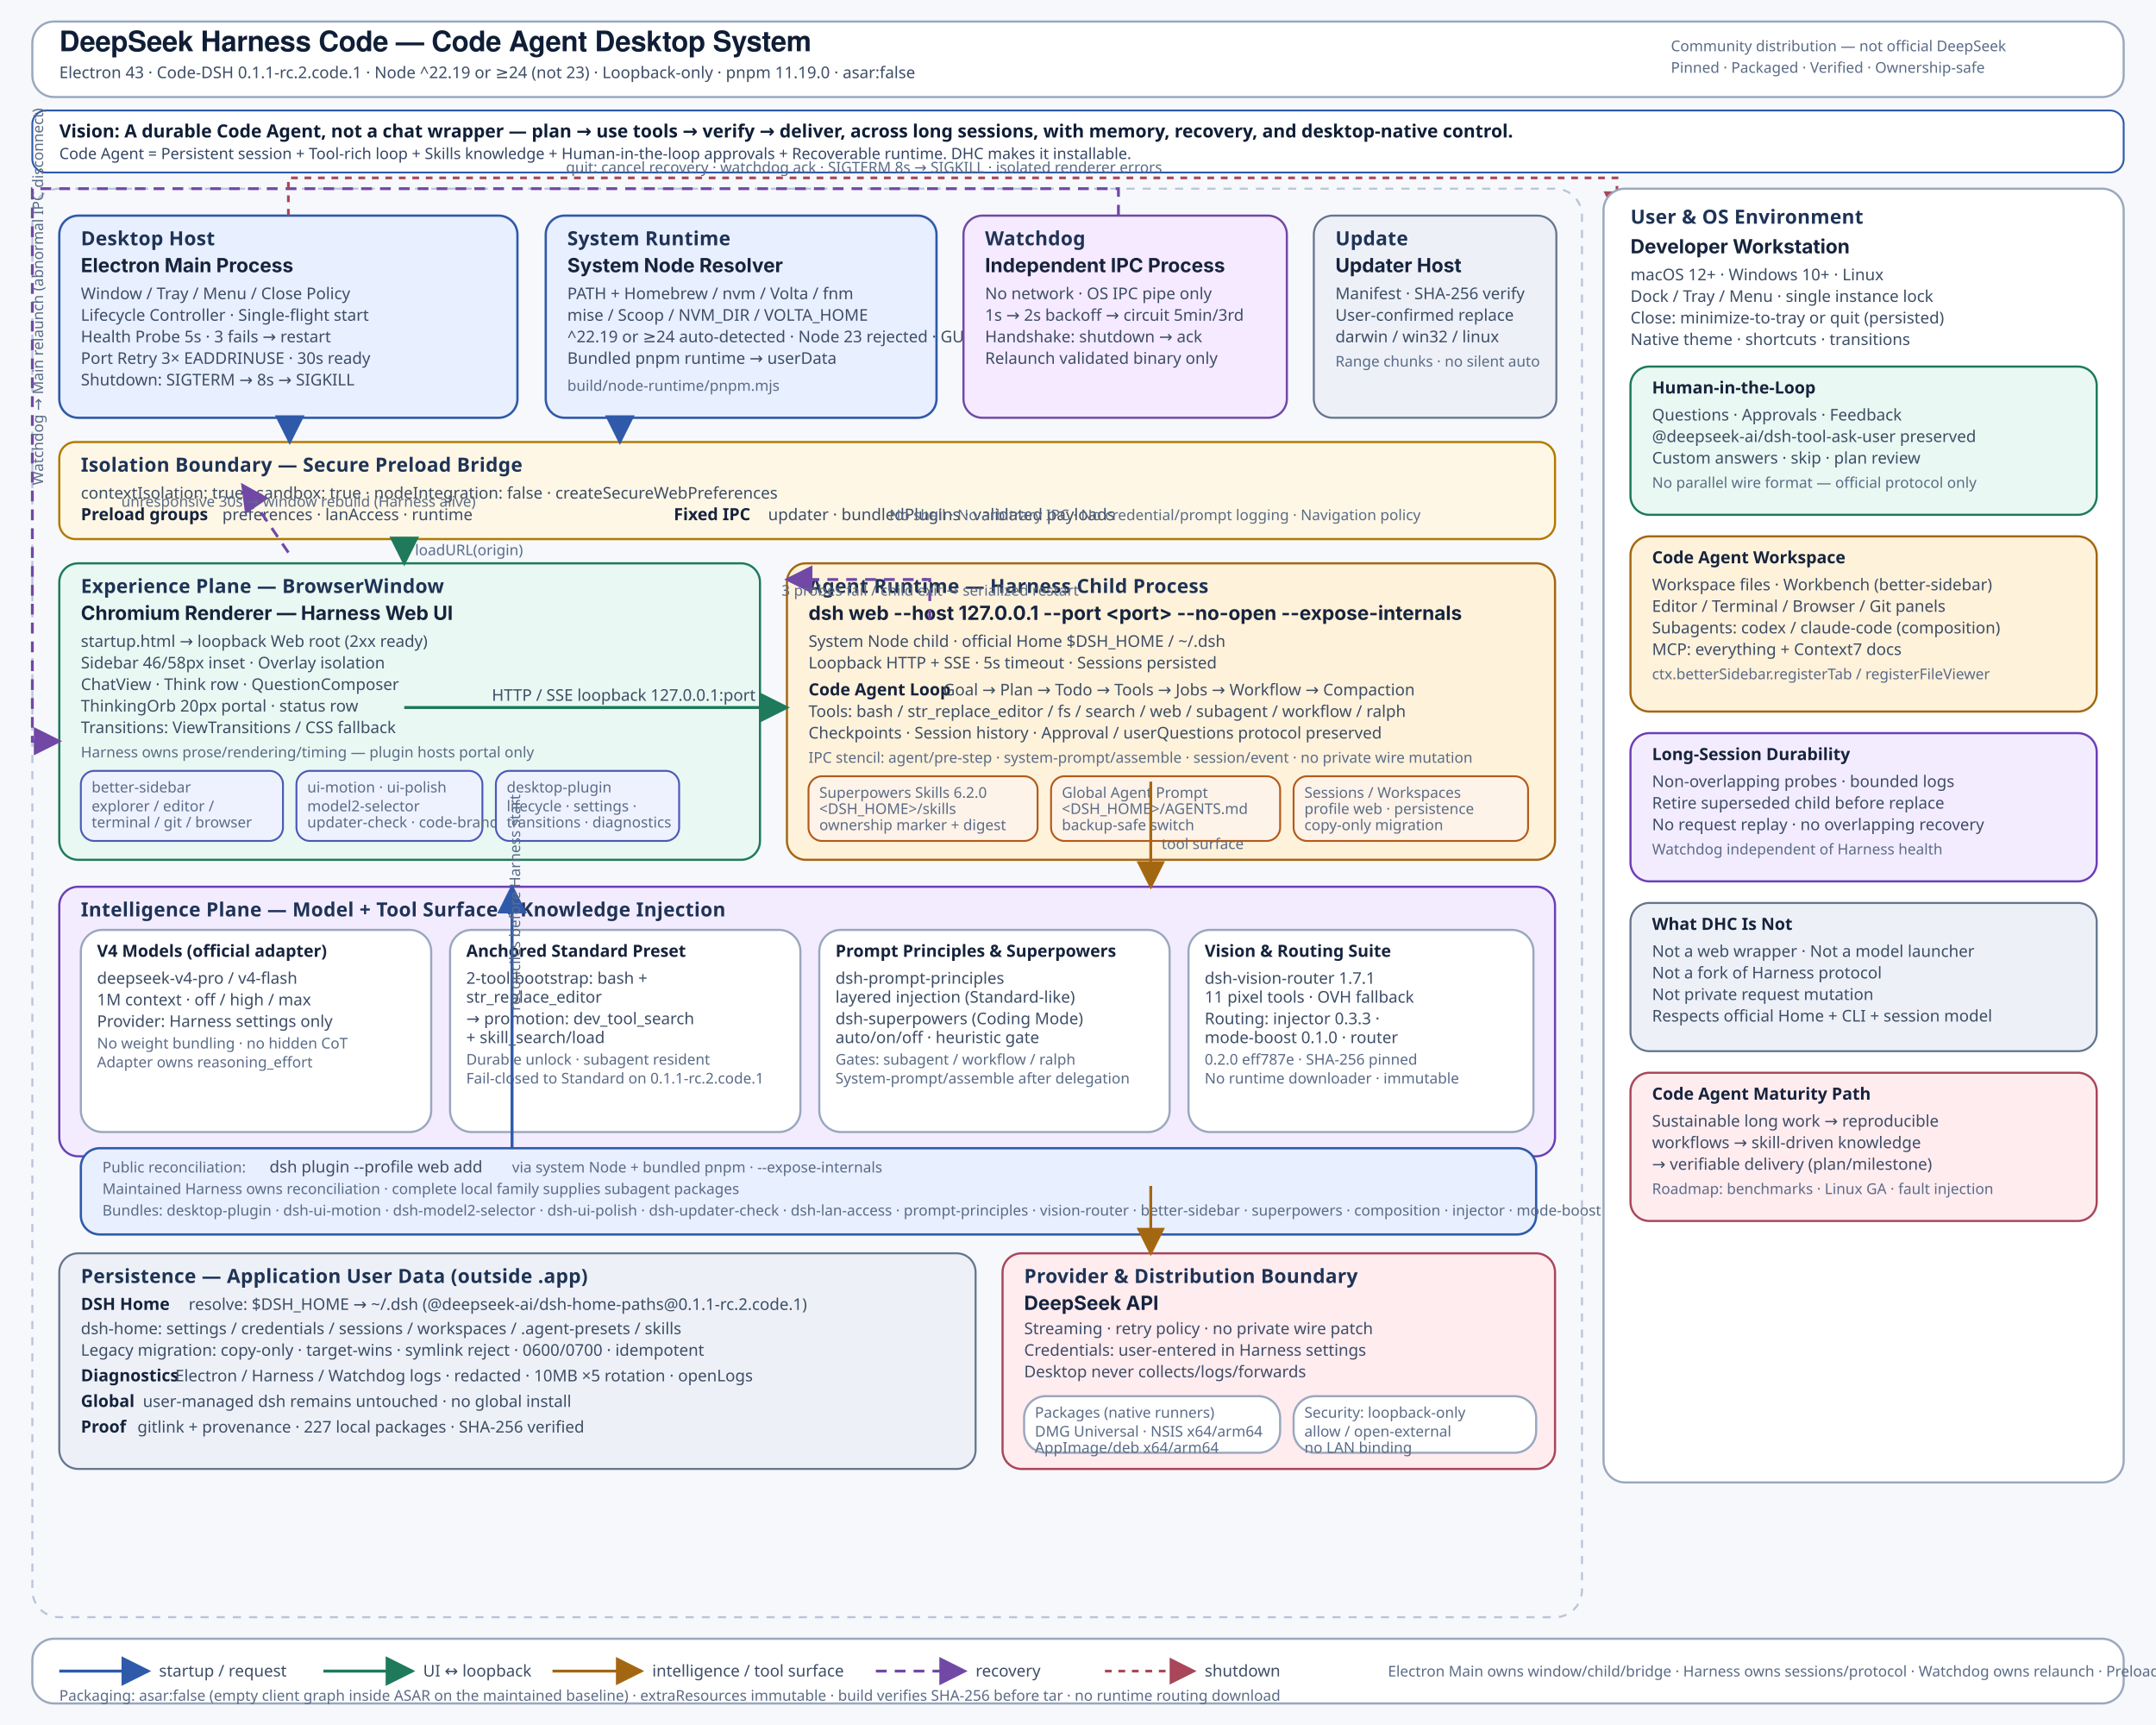
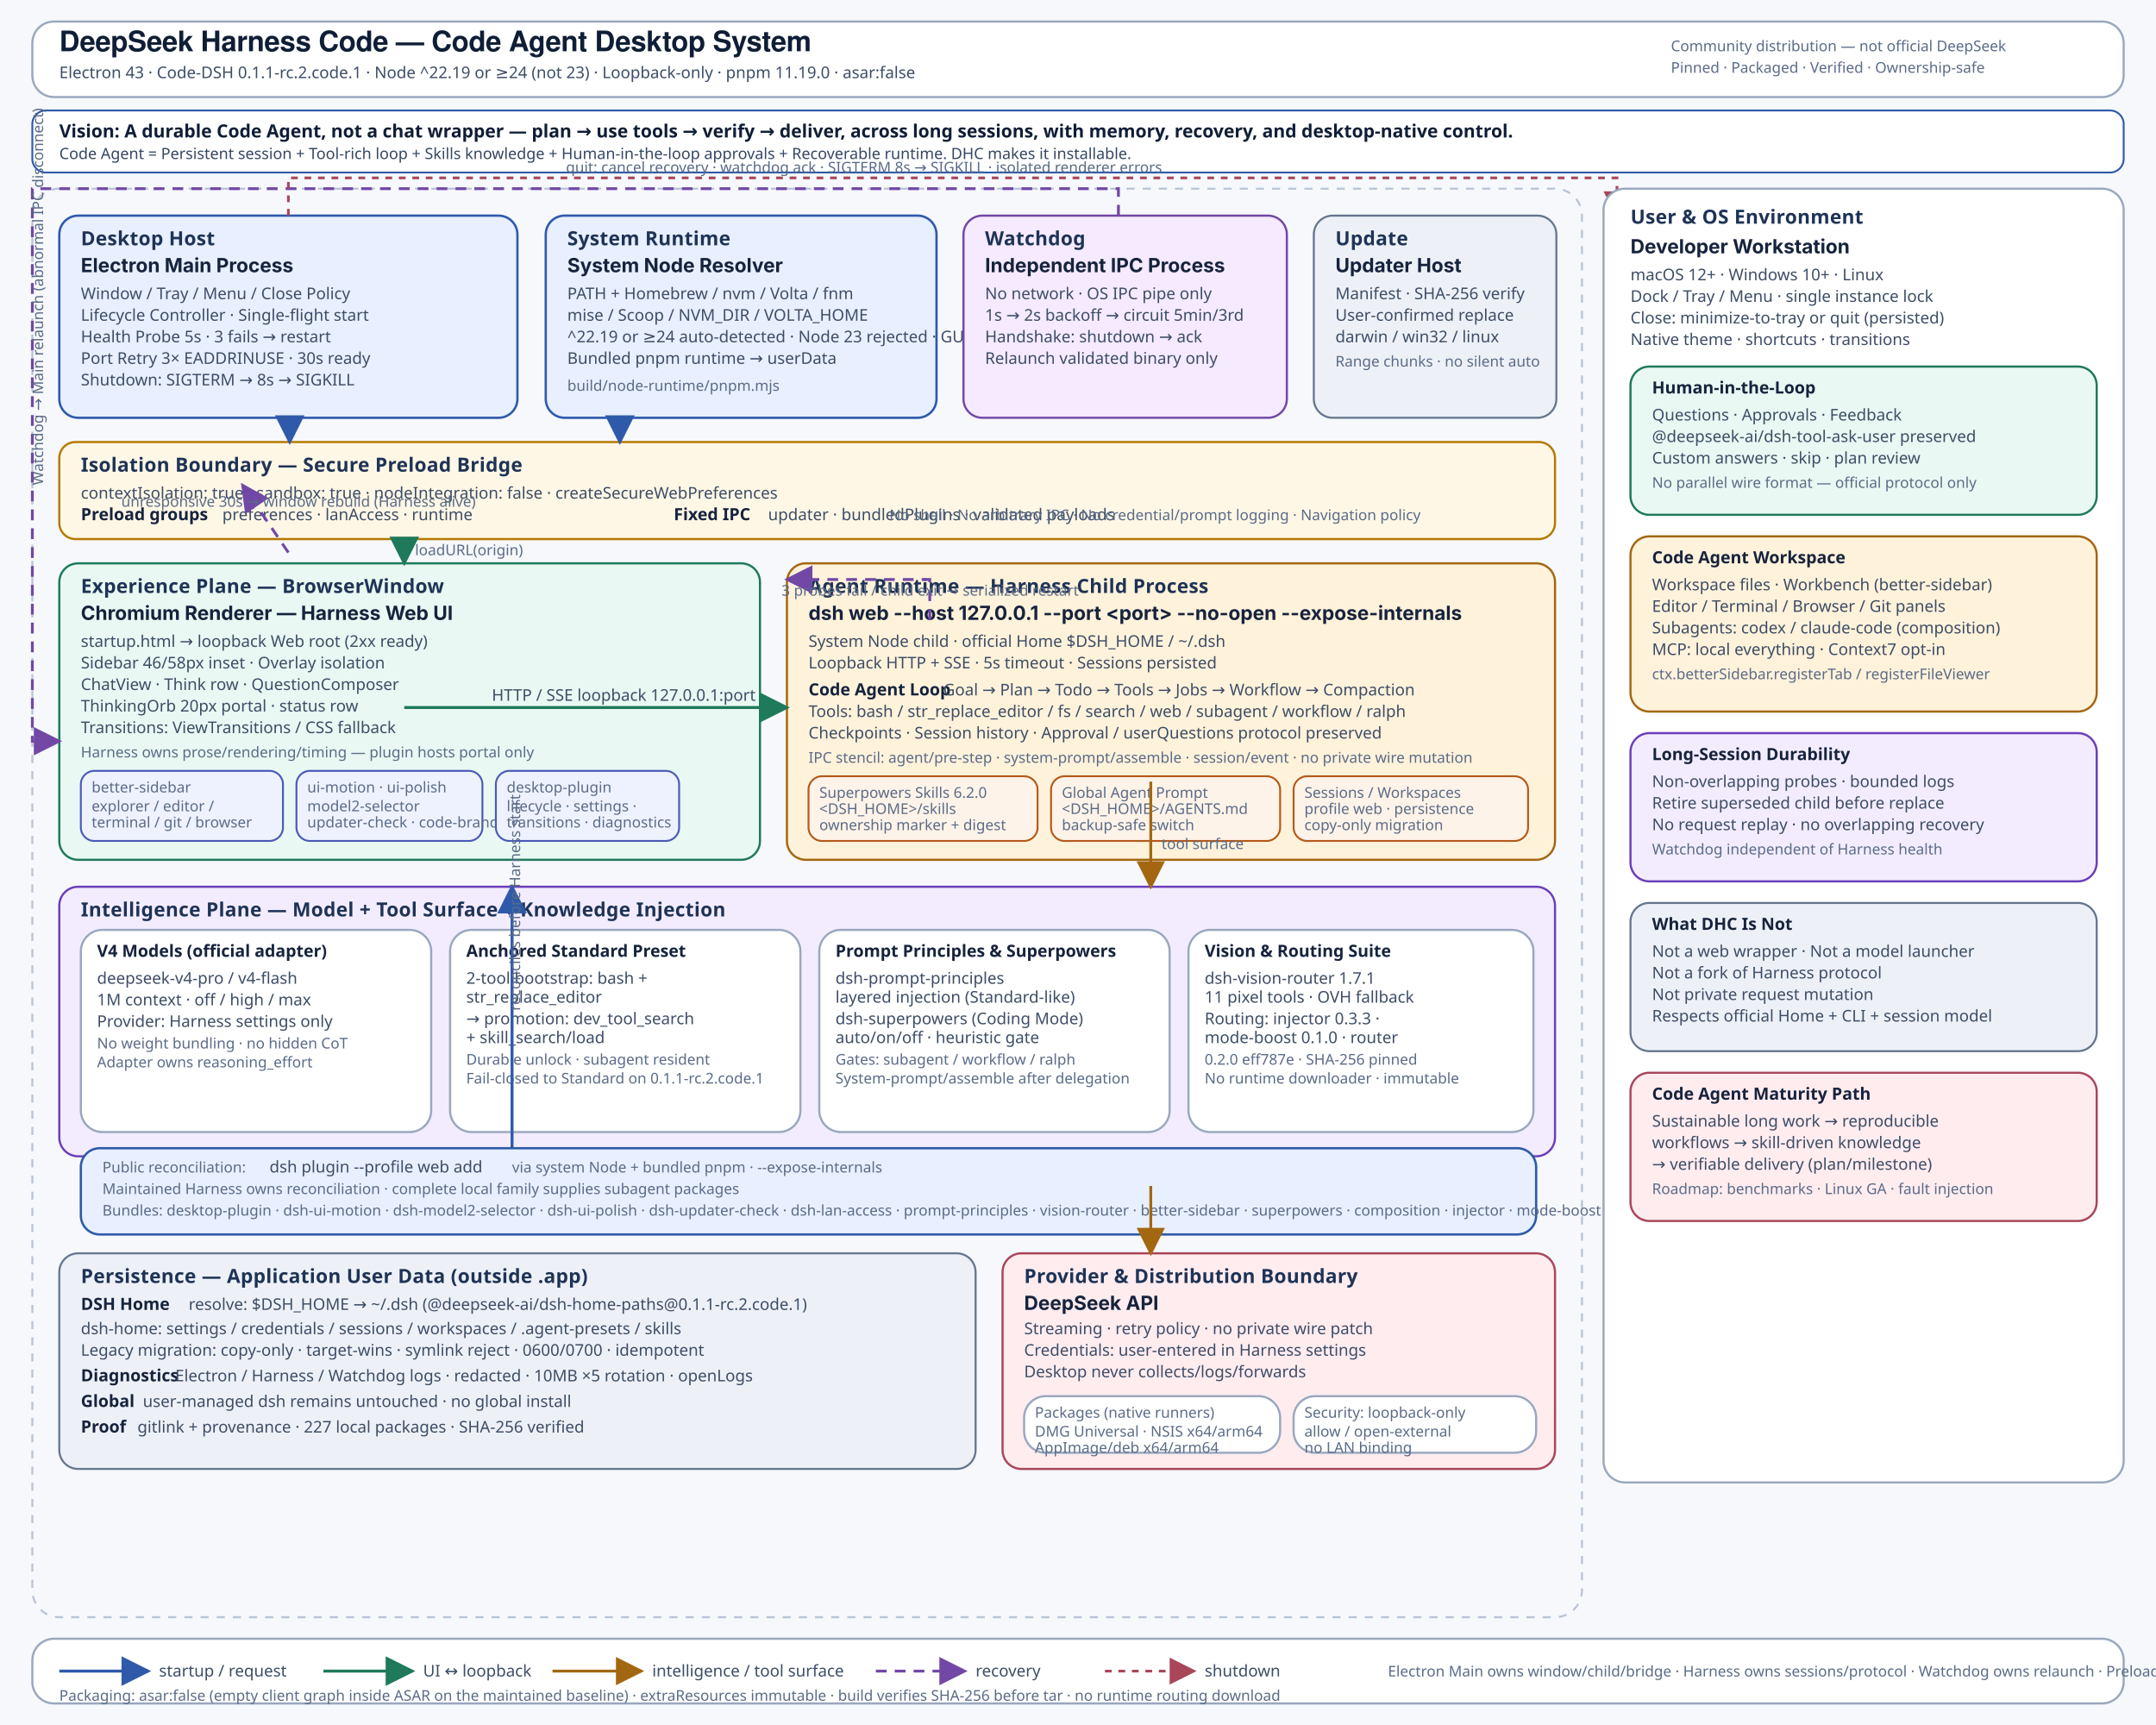
<svg xmlns="http://www.w3.org/2000/svg" width="1600" height="1280" viewBox="0 0 1600 1280" role="img" aria-labelledby="title desc">
  <defs>
    <style>
      :root { color-scheme: light dark; }
      .bg { fill: #f6f8fb; }
      .frame { fill: none; stroke: #b9c4d6; stroke-width: 1.5; stroke-dasharray: 6 6; rx: 20; }
      .zone { fill: #ffffff; stroke: #9aa8be; stroke-width: 1.6; rx: 16; }
      .host { fill: #e8efff; stroke: #2f5aaa; stroke-width: 1.7; rx: 14; }
      .bridge { fill: #fff7e6; stroke: #b47a00; stroke-width: 1.6; rx: 12; }
      .web { fill: #e9f8f2; stroke: #1e7a5a; stroke-width: 1.6; rx: 14; }
      .runtime { fill: #fff2db; stroke: #a46711; stroke-width: 1.6; rx: 14; }
      .intelligence { fill: #f3ecff; stroke: #6b3fb8; stroke-width: 1.6; rx: 14; }
      .plugin { fill: #eef2ff; stroke: #4a5ab8; stroke-width: 1.4; rx: 10; }
      .skill { fill: #fef3e8; stroke: #b45a1a; stroke-width: 1.4; rx: 10; }
      .guard { fill: #f5eaff; stroke: #7148a6; stroke-width: 1.6; rx: 14; }
      .data { fill: #edf1f7; stroke: #66768f; stroke-width: 1.5; rx: 14; }
      .external { fill: #ffecef; stroke: #a9465a; stroke-width: 1.6; rx: 14; }
      .accent { fill: #1a2a4a; }
      .heading { fill: #0f1e36; font: 700 21px ui-sans-serif, system-ui, -apple-system, Segoe UI, Helvetica, Arial, sans-serif; letter-spacing: -0.2px; }
      .subheading { fill: #1e3356; font: 700 14.5px ui-sans-serif, system-ui, sans-serif; letter-spacing: 0.2px; text-transform: uppercase; }
      .label { fill: #16233d; font: 650 14.5px ui-sans-serif, system-ui, -apple-system, sans-serif; }
      .label-sm { fill: #16233d; font: 600 12.5px ui-sans-serif, system-ui, sans-serif; }
      .small { fill: #3d4d66; font: 12px ui-sans-serif, system-ui, sans-serif; }
      .tiny { fill: #5a6b87; font: 11px ui-sans-serif, system-ui, sans-serif; }
      .flow { fill: none; stroke: #2f5aaa; stroke-width: 2.2; marker-end: url(#arrow-blue); }
      .flow-green { fill: none; stroke: #1e7a5a; stroke-width: 2.2; marker-end: url(#arrow-green); }
      .flow-orange { fill: none; stroke: #a46711; stroke-width: 2.1; marker-end: url(#arrow-orange); }
      .flow-purple { fill: none; stroke: #7148a6; stroke-width: 2.1; stroke-dasharray: 8 6; marker-end: url(#arrow-purple); }
      .flow-red { fill: none; stroke: #a9465a; stroke-width: 2; stroke-dasharray: 5 5; marker-end: url(#arrow-red); }
      .callout { fill: #ffffff; stroke: #2f5aaa; stroke-width: 1.4; rx: 10; }
      .vision { fill: #0f1e36; font: 700 13.5px ui-sans-serif, system-ui, sans-serif; }
      .vision-small { fill: #344663; font: 11.5px ui-sans-serif, system-ui, sans-serif; }
      @media (prefers-color-scheme: dark) {
        .bg { fill: #0f172a; }
        .frame { stroke: #3a4a66; }
        .zone { fill: #172033; stroke: #5a6d8a; }
        .host { fill: #1c345e; stroke: #8bb0f0; }
        .bridge { fill: #3a2e12; stroke: #e0a82e; }
        .web { fill: #163a30; stroke: #5fd0a8; }
        .runtime { fill: #3f2f10; stroke: #f0bb62; }
        .intelligence { fill: #2e2250; stroke: #b99af0; }
        .plugin { fill: #212c5a; stroke: #9aa6f0; }
        .skill { fill: #3a2312; stroke: #eea86a; }
        .guard { fill: #2f1f45; stroke: #c49af0; }
        .data { fill: #223049; stroke: #9aa8be; }
        .external { fill: #40202a; stroke: #f0a0b0; }
        .heading, .label, .label-sm, .accent, .vision { fill: #eef4ff; }
        .subheading { fill: #c8d6f0; }
        .small, .tiny, .vision-small { fill: #c2cfe6; }
        .callout { fill: #1a2742; stroke: #8bb0f0; }
      }
    </style>
    <marker id="arrow-blue" markerWidth="10" markerHeight="10" refX="9" refY="5" orient="auto">
      <path d="M0 0 L10 5 L0 10 Z" fill="#2f5aaa" />
    </marker>
    <marker id="arrow-green" markerWidth="10" markerHeight="10" refX="9" refY="5" orient="auto">
      <path d="M0 0 L10 5 L0 10 Z" fill="#1e7a5a" />
    </marker>
    <marker id="arrow-orange" markerWidth="10" markerHeight="10" refX="9" refY="5" orient="auto">
      <path d="M0 0 L10 5 L0 10 Z" fill="#a46711" />
    </marker>
    <marker id="arrow-purple" markerWidth="10" markerHeight="10" refX="9" refY="5" orient="auto">
      <path d="M0 0 L10 5 L0 10 Z" fill="#7148a6" />
    </marker>
    <marker id="arrow-red" markerWidth="10" markerHeight="10" refX="9" refY="5" orient="auto">
      <path d="M0 0 L10 5 L0 10 Z" fill="#a9465a" />
    </marker>
  </defs>
  <rect class="bg" width="1600" height="1280" rx="0" />
  <rect class="zone" x="24" y="16" width="1552" height="56" rx="16" />
  <text class="heading" x="44" y="38">DeepSeek Harness Code — Code Agent Desktop System</text>
  <text class="small" x="44" y="58">Electron 43 · Code-DSH 0.1.1-rc.2.code.1 · Node ^22.19 or ≥24 (not 23) · Loopback-only · pnpm 11.19.0 · asar:false</text>
  <text class="tiny" x="1240" y="38">Community distribution — not official DeepSeek</text>
  <text class="tiny" x="1240" y="54">Pinned · Packaged · Verified · Ownership-safe</text>
  <rect class="callout" x="24" y="82" width="1552" height="46" rx="12" />
  <text class="vision" x="44" y="102">Vision: A durable Code Agent, not a chat wrapper — plan → use tools → verify → deliver, across long sessions, with memory, recovery, and desktop-native control.</text>
  <text class="vision-small" x="44" y="118">Code Agent = Persistent session + Tool-rich loop + Skills knowledge + Human-in-the-loop approvals + Recoverable runtime. DHC makes it installable.</text>
  <rect class="frame" x="24" y="140" width="1150" height="1060" rx="20" />
  <rect class="host" x="44" y="160" width="340" height="150" />
  <text class="subheading" x="60" y="182">Desktop Host</text>
  <text class="label" x="60" y="202">Electron Main Process</text>
  <text class="small" x="60" y="222">Window / Tray / Menu / Close Policy</text>
  <text class="small" x="60" y="238">Lifecycle Controller · Single-flight start</text>
  <text class="small" x="60" y="254">Health Probe 5s · 3 fails → restart</text>
  <text class="small" x="60" y="270">Port Retry 3× EADDRINUSE · 30s ready</text>
  <text class="small" x="60" y="286">Shutdown: SIGTERM → 8s → SIGKILL</text>
  <rect class="host" x="405" y="160" width="290" height="150" />
  <text class="subheading" x="421" y="182">System Runtime</text>
  <text class="label" x="421" y="202">System Node Resolver</text>
  <text class="small" x="421" y="222">PATH + Homebrew / nvm / Volta / fnm</text>
  <text class="small" x="421" y="238">mise / Scoop / NVM_DIR / VOLTA_HOME</text>
  <text class="small" x="421" y="254">^22.19 or ≥24 auto-detected · Node 23 rejected · GUI PATH-safe</text>
  <text class="small" x="421" y="270">Bundled pnpm runtime → userData</text>
  <text class="tiny" x="421" y="290">build/node-runtime/pnpm.mjs</text>
  <rect class="guard" x="715" y="160" width="240" height="150" />
  <text class="subheading" x="731" y="182">Watchdog</text>
  <text class="label" x="731" y="202">Independent IPC Process</text>
  <text class="small" x="731" y="222">No network · OS IPC pipe only</text>
  <text class="small" x="731" y="238">1s → 2s backoff → circuit 5min/3rd</text>
  <text class="small" x="731" y="254">Handshake: shutdown → ack</text>
  <text class="small" x="731" y="270">Relaunch validated binary only</text>
  <rect class="data" x="975" y="160" width="180" height="150" />
  <text class="subheading" x="991" y="182">Update</text>
  <text class="label" x="991" y="202">Updater Host</text>
  <text class="small" x="991" y="222">Manifest · SHA-256 verify</text>
  <text class="small" x="991" y="238">User-confirmed replace</text>
  <text class="small" x="991" y="254">darwin / win32 / linux</text>
  <text class="tiny" x="991" y="272">Range chunks · no silent auto</text>
  <rect class="bridge" x="44" y="328" width="1110" height="72" />
  <text class="subheading" x="60" y="350">Isolation Boundary — Secure Preload Bridge</text>
  <text class="small" x="60" y="370">contextIsolation: true · sandbox: true · nodeIntegration: false · createSecureWebPreferences</text>
  <text class="label-sm" x="60" y="386">Preload groups</text>
  <text class="small" x="165" y="386">preferences · lanAccess · runtime</text>
  <text class="label-sm" x="500" y="386">Fixed IPC</text>
  <text class="small" x="570" y="386">updater · bundledPlugins · validated payloads</text>
  <text class="tiny" x="660" y="386">No shell · No arbitrary IPC · No credential/prompt logging · Navigation policy</text>
  <rect class="web" x="44" y="418" width="520" height="220" />
  <text class="subheading" x="60" y="440">Experience Plane — BrowserWindow</text>
  <text class="label" x="60" y="460">Chromium Renderer — Harness Web UI</text>
  <text class="small" x="60" y="480">startup.html → loopback Web root (2xx ready)</text>
  <text class="small" x="60" y="496">Sidebar 46/58px inset · Overlay isolation</text>
  <text class="small" x="60" y="512">ChatView · Think row · QuestionComposer</text>
  <text class="small" x="60" y="528">ThinkingOrb 20px portal · status row</text>
  <text class="small" x="60" y="544">Transitions: ViewTransitions / CSS fallback</text>
  <text class="tiny" x="60" y="562">Harness owns prose/rendering/timing — plugin hosts portal only</text>
  <rect class="plugin" x="60" y="572" width="150" height="52" rx="8" />
  <text class="tiny" x="68" y="588">better-sidebar</text>
  <text class="tiny" x="68" y="602">explorer / editor /</text>
  <text class="tiny" x="68" y="614">terminal / git / browser</text>
  <rect class="plugin" x="220" y="572" width="138" height="52" />
  <text class="tiny" x="228" y="588">ui-motion · ui-polish</text>
  <text class="tiny" x="228" y="602">model2-selector</text>
  <text class="tiny" x="228" y="614">updater-check · code-brand</text>
  <rect class="plugin" x="368" y="572" width="136" height="52" />
  <text class="tiny" x="376" y="588">desktop-plugin</text>
  <text class="tiny" x="376" y="602">lifecycle · settings ·</text>
  <text class="tiny" x="376" y="614">transitions · diagnostics</text>
  <rect class="runtime" x="584" y="418" width="570" height="220" />
  <text class="subheading" x="600" y="440">Agent Runtime — Harness Child Process</text>
  <text class="label" x="600" y="460">dsh web --host 127.0.0.1 --port &lt;port&gt; --no-open --expose-internals</text>
  <text class="small" x="600" y="480">System Node child · official Home $DSH_HOME / ~/.dsh</text>
  <text class="small" x="600" y="496">Loopback HTTP + SSE · 5s timeout · Sessions persisted</text>
  <text class="label-sm" x="600" y="516">Code Agent Loop</text>
  <text class="small" x="700" y="516">Goal → Plan → Todo → Tools → Jobs → Workflow → Compaction</text>
  <text class="small" x="600" y="532">Tools: bash / str_replace_editor / fs / search / web / subagent / workflow / ralph</text>
  <text class="small" x="600" y="548">Checkpoints · Session history · Approval / userQuestions protocol preserved</text>
  <text class="tiny" x="600" y="566">IPC stencil: agent/pre-step · system-prompt/assemble · session/event · no private wire mutation</text>
  <rect class="skill" x="600" y="576" width="170" height="48" />
  <text class="tiny" x="608" y="592">Superpowers Skills 6.2.0</text>
  <text class="tiny" x="608" y="604">&lt;DSH_HOME&gt;/skills</text>
  <text class="tiny" x="608" y="616">ownership marker + digest</text>
  <rect class="skill" x="780" y="576" width="170" height="48" />
  <text class="tiny" x="788" y="592">Global Agent Prompt</text>
  <text class="tiny" x="788" y="604">&lt;DSH_HOME&gt;/AGENTS.md</text>
  <text class="tiny" x="788" y="616">backup-safe switch</text>
  <rect class="skill" x="960" y="576" width="174" height="48" />
  <text class="tiny" x="968" y="592">Sessions / Workspaces</text>
  <text class="tiny" x="968" y="604">profile web · persistence</text>
  <text class="tiny" x="968" y="616">copy-only migration</text>
  <rect class="intelligence" x="44" y="658" width="1110" height="200" />
  <text class="subheading" x="60" y="680">Intelligence Plane — Model + Tool Surface + Knowledge Injection</text>
  <rect class="zone" x="60" y="690" width="260" height="150" rx="10" />
  <text class="label-sm" x="72" y="710">V4 Models (official adapter)</text>
  <text class="small" x="72" y="730">deepseek-v4-pro / v4-flash</text>
  <text class="small" x="72" y="746">1M context · off / high / max</text>
  <text class="small" x="72" y="762">Provider: Harness settings only</text>
  <text class="tiny" x="72" y="778">No weight bundling · no hidden CoT</text>
  <text class="tiny" x="72" y="792">Adapter owns reasoning_effort</text>
  <rect class="zone" x="334" y="690" width="260" height="150" rx="10" />
  <text class="label-sm" x="346" y="710">Anchored Standard Preset</text>
  <text class="small" x="346" y="730">2-tool bootstrap: bash +</text>
  <text class="small" x="346" y="744">  str_replace_editor</text>
  <text class="small" x="346" y="760">→ promotion: dev_tool_search</text>
  <text class="small" x="346" y="774">   + skill_search/load</text>
  <text class="tiny" x="346" y="790">Durable unlock · subagent resident</text>
  <text class="tiny" x="346" y="804">Fail-closed to Standard on 0.1.1-rc.2.code.1</text>
  <rect class="zone" x="608" y="690" width="260" height="150" rx="10" />
  <text class="label-sm" x="620" y="710">Prompt Principles &amp; Superpowers</text>
  <text class="small" x="620" y="730">dsh-prompt-principles</text>
  <text class="small" x="620" y="744">  layered injection (Standard-like)</text>
  <text class="small" x="620" y="760">dsh-superpowers (Coding Mode)</text>
  <text class="small" x="620" y="774">  auto/on/off · heuristic gate</text>
  <text class="tiny" x="620" y="790">Gates: subagent / workflow / ralph</text>
  <text class="tiny" x="620" y="804">System-prompt/assemble after delegation</text>
  <rect class="zone" x="882" y="690" width="256" height="150" rx="10" />
  <text class="label-sm" x="894" y="710">Vision &amp; Routing Suite</text>
  <text class="small" x="894" y="730">dsh-vision-router 1.7.1</text>
  <text class="small" x="894" y="744">  11 pixel tools · OVH fallback</text>
  <text class="small" x="894" y="760">Routing: injector 0.3.3 ·</text>
  <text class="small" x="894" y="774">  mode-boost 0.1.0 · router</text>
  <text class="tiny" x="894" y="790">0.2.0 eff787e · SHA-256 pinned</text>
  <text class="tiny" x="894" y="804">No runtime downloader · immutable</text>
  <rect class="host" x="60" y="852" width="1080" height="64" rx="8" />
  <text class="tiny" x="76" y="870">Public reconciliation:</text>
  <text class="small" x="200" y="870">dsh plugin --profile web add</text>
  <text class="tiny" x="380" y="870"> via system Node + bundled pnpm · --expose-internals</text>
  <text class="tiny" x="76" y="886">Maintained Harness owns reconciliation · complete local family supplies subagent packages</text>
  <text class="tiny" x="76" y="902">Bundles: desktop-plugin · dsh-ui-motion · dsh-model2-selector · dsh-ui-polish · dsh-updater-check · dsh-lan-access · prompt-principles · vision-router · better-sidebar · superpowers · composition · injector · mode-boost · dsh-find-plugin</text>
  <rect class="data" x="44" y="930" width="680" height="160" />
  <text class="subheading" x="60" y="952">Persistence — Application User Data (outside .app)</text>
  <text class="label-sm" x="60" y="972">DSH Home</text>
  <text class="small" x="140" y="972">resolve: $DSH_HOME → ~/.dsh (@deepseek-ai/dsh-home-paths@0.1.1-rc.2.code.1)</text>
  <text class="small" x="60" y="990">dsh-home: settings / credentials / sessions / workspaces / .agent-presets / skills</text>
  <text class="small" x="60" y="1006">Legacy migration: copy-only · target-wins · symlink reject · 0600/0700 · idempotent</text>
  <text class="label-sm" x="60" y="1025">Diagnostics</text>
  <text class="small" x="130" y="1025">Electron / Harness / Watchdog logs · redacted · 10MB ×5 rotation · openLogs</text>
  <text class="label-sm" x="60" y="1044">Global</text>
  <text class="small" x="106" y="1044">user-managed dsh remains untouched · no global install</text>
  <text class="label-sm" x="60" y="1063">Proof</text>
  <text class="small" x="102" y="1063">gitlink + provenance · 227 local packages · SHA-256 verified</text>
  <rect class="external" x="744" y="930" width="410" height="160" />
  <text class="subheading" x="760" y="952">Provider &amp; Distribution Boundary</text>
  <text class="label" x="760" y="972">DeepSeek API</text>
  <text class="small" x="760" y="990">Streaming · retry policy · no private wire patch</text>
  <text class="small" x="760" y="1006">Credentials: user-entered in Harness settings</text>
  <text class="small" x="760" y="1022">Desktop never collects/logs/forwards</text>
  <rect class="zone" x="760" y="1036" width="190" height="42" rx="8" />
  <text class="tiny" x="768" y="1052">Packages (native runners)</text>
  <text class="tiny" x="768" y="1066">DMG Universal · NSIS x64/arm64</text>
  <text class="tiny" x="768" y="1078">AppImage/deb x64/arm64</text>
  <rect class="zone" x="960" y="1036" width="180" height="42" rx="8" />
  <text class="tiny" x="968" y="1052">Security: loopback-only</text>
  <text class="tiny" x="968" y="1066">allow / open-external</text>
  <text class="tiny" x="968" y="1078">no LAN binding</text>
  <path class="flow" d="M215 310 L215 328" />
  <path class="flow" d="M460 310 L460 328" />
  <path class="flow-green" d="M300 400 L300 418" />
  <text class="tiny" x="308" y="412">loadURL(origin)</text>
  <path class="flow-green" d="M300 525 L584 525" />
  <text class="small" x="365" y="520">HTTP / SSE loopback 127.0.0.1:port</text>
  <path class="flow-orange" d="M854 580 L854 658" />
  <text class="tiny" x="862" y="630">tool surface</text>
  <path class="flow-orange" d="M854 880 L854 930" />
  <path class="flow-purple" d="M830 160 L830 140 L24 140 L24 550 L44 550" />
  <text class="tiny" x="32" y="360" transform="rotate(-90 32 360)">Watchdog → Main relaunch (abnormal IPC disconnect)</text>
  <path class="flow-purple" d="M214 410 L180 360" />
  <text class="tiny" x="90" y="376">unresponsive 30s → window rebuild (Harness alive)</text>
  <path class="flow-purple" d="M690 460 L690 430 L584 430" />
  <text class="tiny" x="580" y="442">3 probes fail / child exit → serialized restart</text>
  <path class="flow-red" d="M214 160 V132 L1200 132 L1200 160" />
  <text class="tiny" x="420" y="128">quit: cancel recovery · watchdog ack · SIGTERM 8s → SIGKILL · isolated renderer errors</text>
  <path class="flow" d="M380 852 L380 658" />
  <text class="tiny" x="386" y="750" transform="rotate(-90 386 750)">reconciles before Harness start</text>
  <rect class="zone" x="1190" y="140" width="386" height="960" rx="20" />
  <text class="subheading" x="1210" y="166">User &amp; OS Environment</text>
  <text class="label" x="1210" y="188">Developer Workstation</text>
  <text class="small" x="1210" y="208">macOS 12+ · Windows 10+ · Linux</text>
  <text class="small" x="1210" y="224">Dock / Tray / Menu · single instance lock</text>
  <text class="small" x="1210" y="240">Close: minimize-to-tray or quit (persisted)</text>
  <text class="small" x="1210" y="256">Native theme · shortcuts · transitions</text>
  <rect class="web" x="1210" y="272" width="346" height="110" rx="10" />
  <text class="label-sm" x="1226" y="292">Human-in-the-Loop</text>
  <text class="small" x="1226" y="312">Questions · Approvals · Feedback</text>
  <text class="small" x="1226" y="328">@deepseek-ai/dsh-tool-ask-user preserved</text>
  <text class="small" x="1226" y="344">Custom answers · skip · plan review</text>
  <text class="tiny" x="1226" y="362">No parallel wire format — official protocol only</text>
  <rect class="runtime" x="1210" y="398" width="346" height="130" rx="10" />
  <text class="label-sm" x="1226" y="418">Code Agent Workspace</text>
  <text class="small" x="1226" y="438">Workspace files · Workbench (better-sidebar)</text>
  <text class="small" x="1226" y="454">Editor / Terminal / Browser / Git panels</text>
  <text class="small" x="1226" y="470">Subagents: codex / claude-code (composition)</text>
-   <text class="small" x="1226" y="486">MCP: everything + Context7 docs</text>
+   <text class="small" x="1226" y="486">MCP: local everything · Context7 opt-in</text>
  <text class="tiny" x="1226" y="504">ctx.betterSidebar.registerTab / registerFileViewer</text>
  <rect class="intelligence" x="1210" y="544" width="346" height="110" rx="10" />
  <text class="label-sm" x="1226" y="564">Long-Session Durability</text>
  <text class="small" x="1226" y="584">Non-overlapping probes · bounded logs</text>
  <text class="small" x="1226" y="600">Retire superseded child before replace</text>
  <text class="small" x="1226" y="616">No request replay · no overlapping recovery</text>
  <text class="tiny" x="1226" y="634">Watchdog independent of Harness health</text>
  <rect class="data" x="1210" y="670" width="346" height="110" rx="10" />
  <text class="label-sm" x="1226" y="690">What DHC Is Not</text>
  <text class="small" x="1226" y="710">Not a web wrapper · Not a model launcher</text>
  <text class="small" x="1226" y="726">Not a fork of Harness protocol</text>
  <text class="small" x="1226" y="742">Not private request mutation</text>
  <text class="small" x="1226" y="758">Respects official Home + CLI + session model</text>
  <rect class="external" x="1210" y="796" width="346" height="110" rx="10" />
  <text class="label-sm" x="1226" y="816">Code Agent Maturity Path</text>
  <text class="small" x="1226" y="836">Sustainable long work → reproducible</text>
  <text class="small" x="1226" y="852">workflows → skill-driven knowledge</text>
  <text class="small" x="1226" y="868">→ verifiable delivery (plan/milestone)</text>
  <text class="tiny" x="1226" y="886">Roadmap: benchmarks · Linux GA · fault injection</text>
  <rect class="zone" x="24" y="1216" width="1552" height="48" rx="14" />
  <line class="flow" x1="44" y1="1240" x2="110" y2="1240" />
  <text class="small" x="118" y="1244">startup / request</text>
  <line class="flow-green" x1="240" y1="1240" x2="306" y2="1240" />
  <text class="small" x="314" y="1244">UI ↔ loopback</text>
  <line class="flow-orange" x1="410" y1="1240" x2="476" y2="1240" />
  <text class="small" x="484" y="1244">intelligence / tool surface</text>
  <line class="flow-purple" x1="650" y1="1240" x2="716" y2="1240" />
  <text class="small" x="724" y="1244">recovery</text>
  <line class="flow-red" x1="820" y1="1240" x2="886" y2="1240" />
  <text class="small" x="894" y="1244">shutdown</text>
  <text class="tiny" x="1030" y="1244">Electron Main owns window/child/bridge · Harness owns sessions/protocol · Watchdog owns relaunch · Preload owns validation</text>
  <text class="tiny" x="44" y="1262">Packaging: asar:false (empty client graph inside ASAR on the maintained baseline) · extraResources immutable · build verifies SHA-256 before tar · no runtime routing download</text>
</svg>
